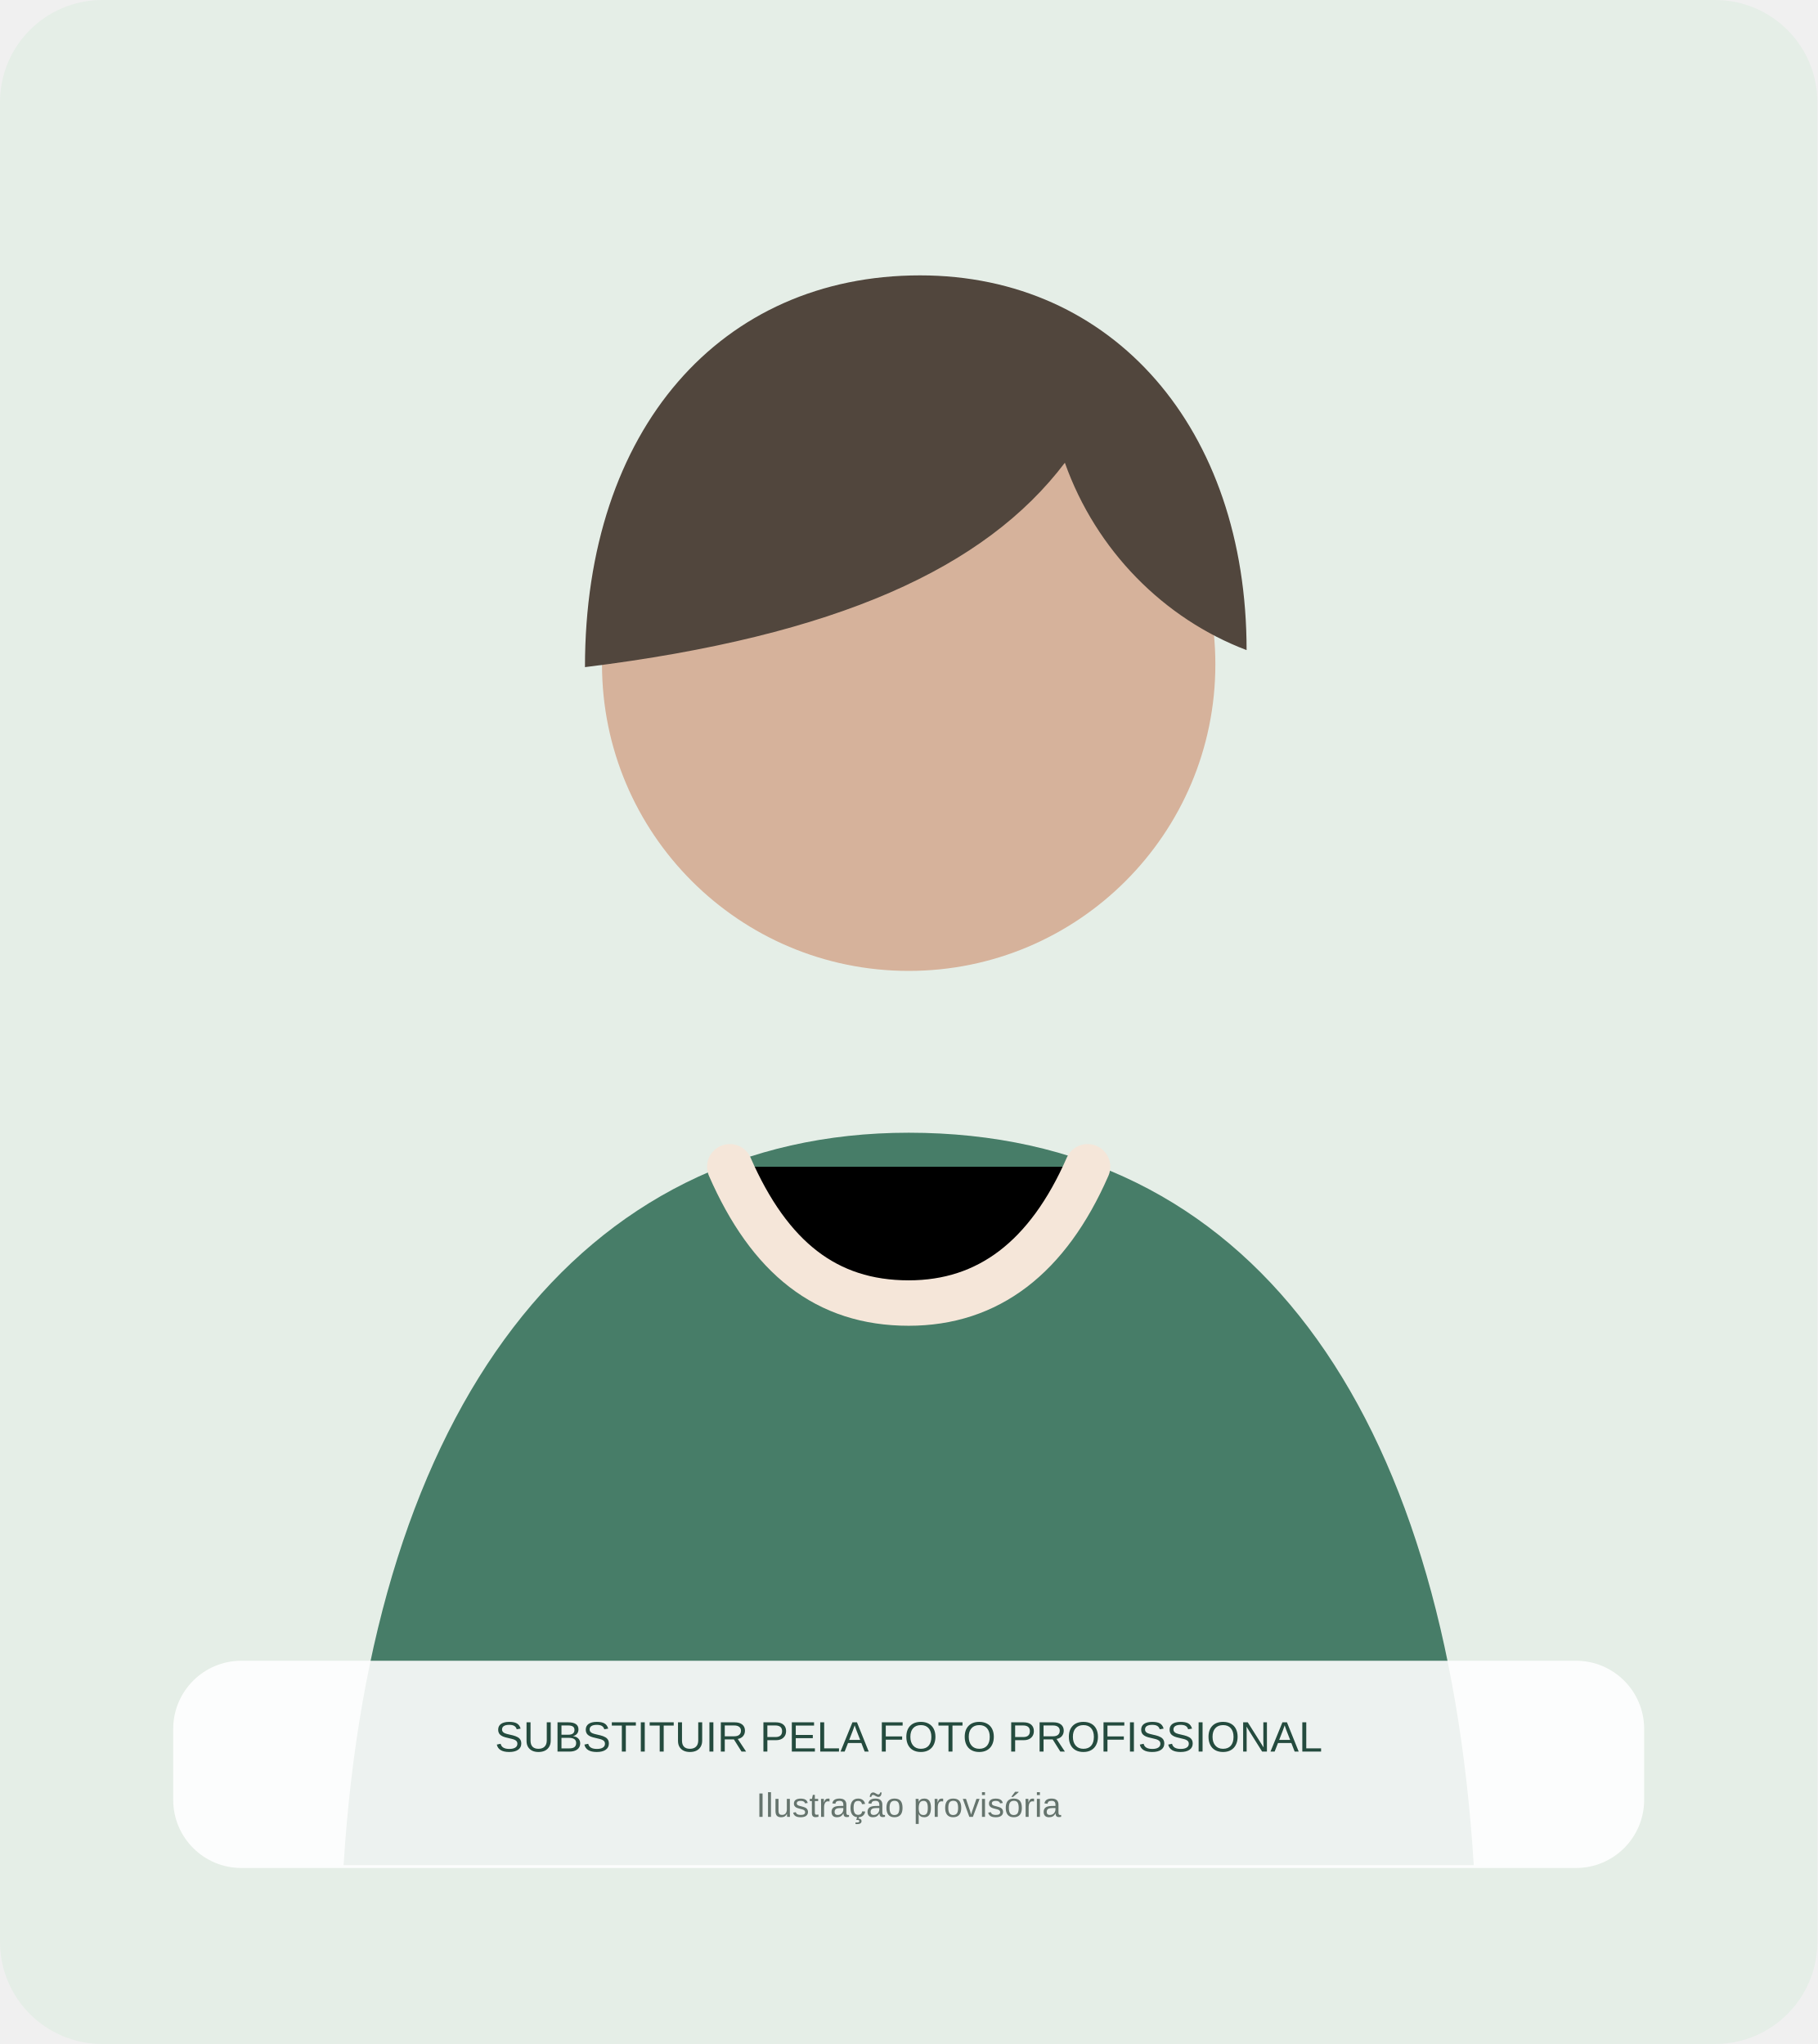
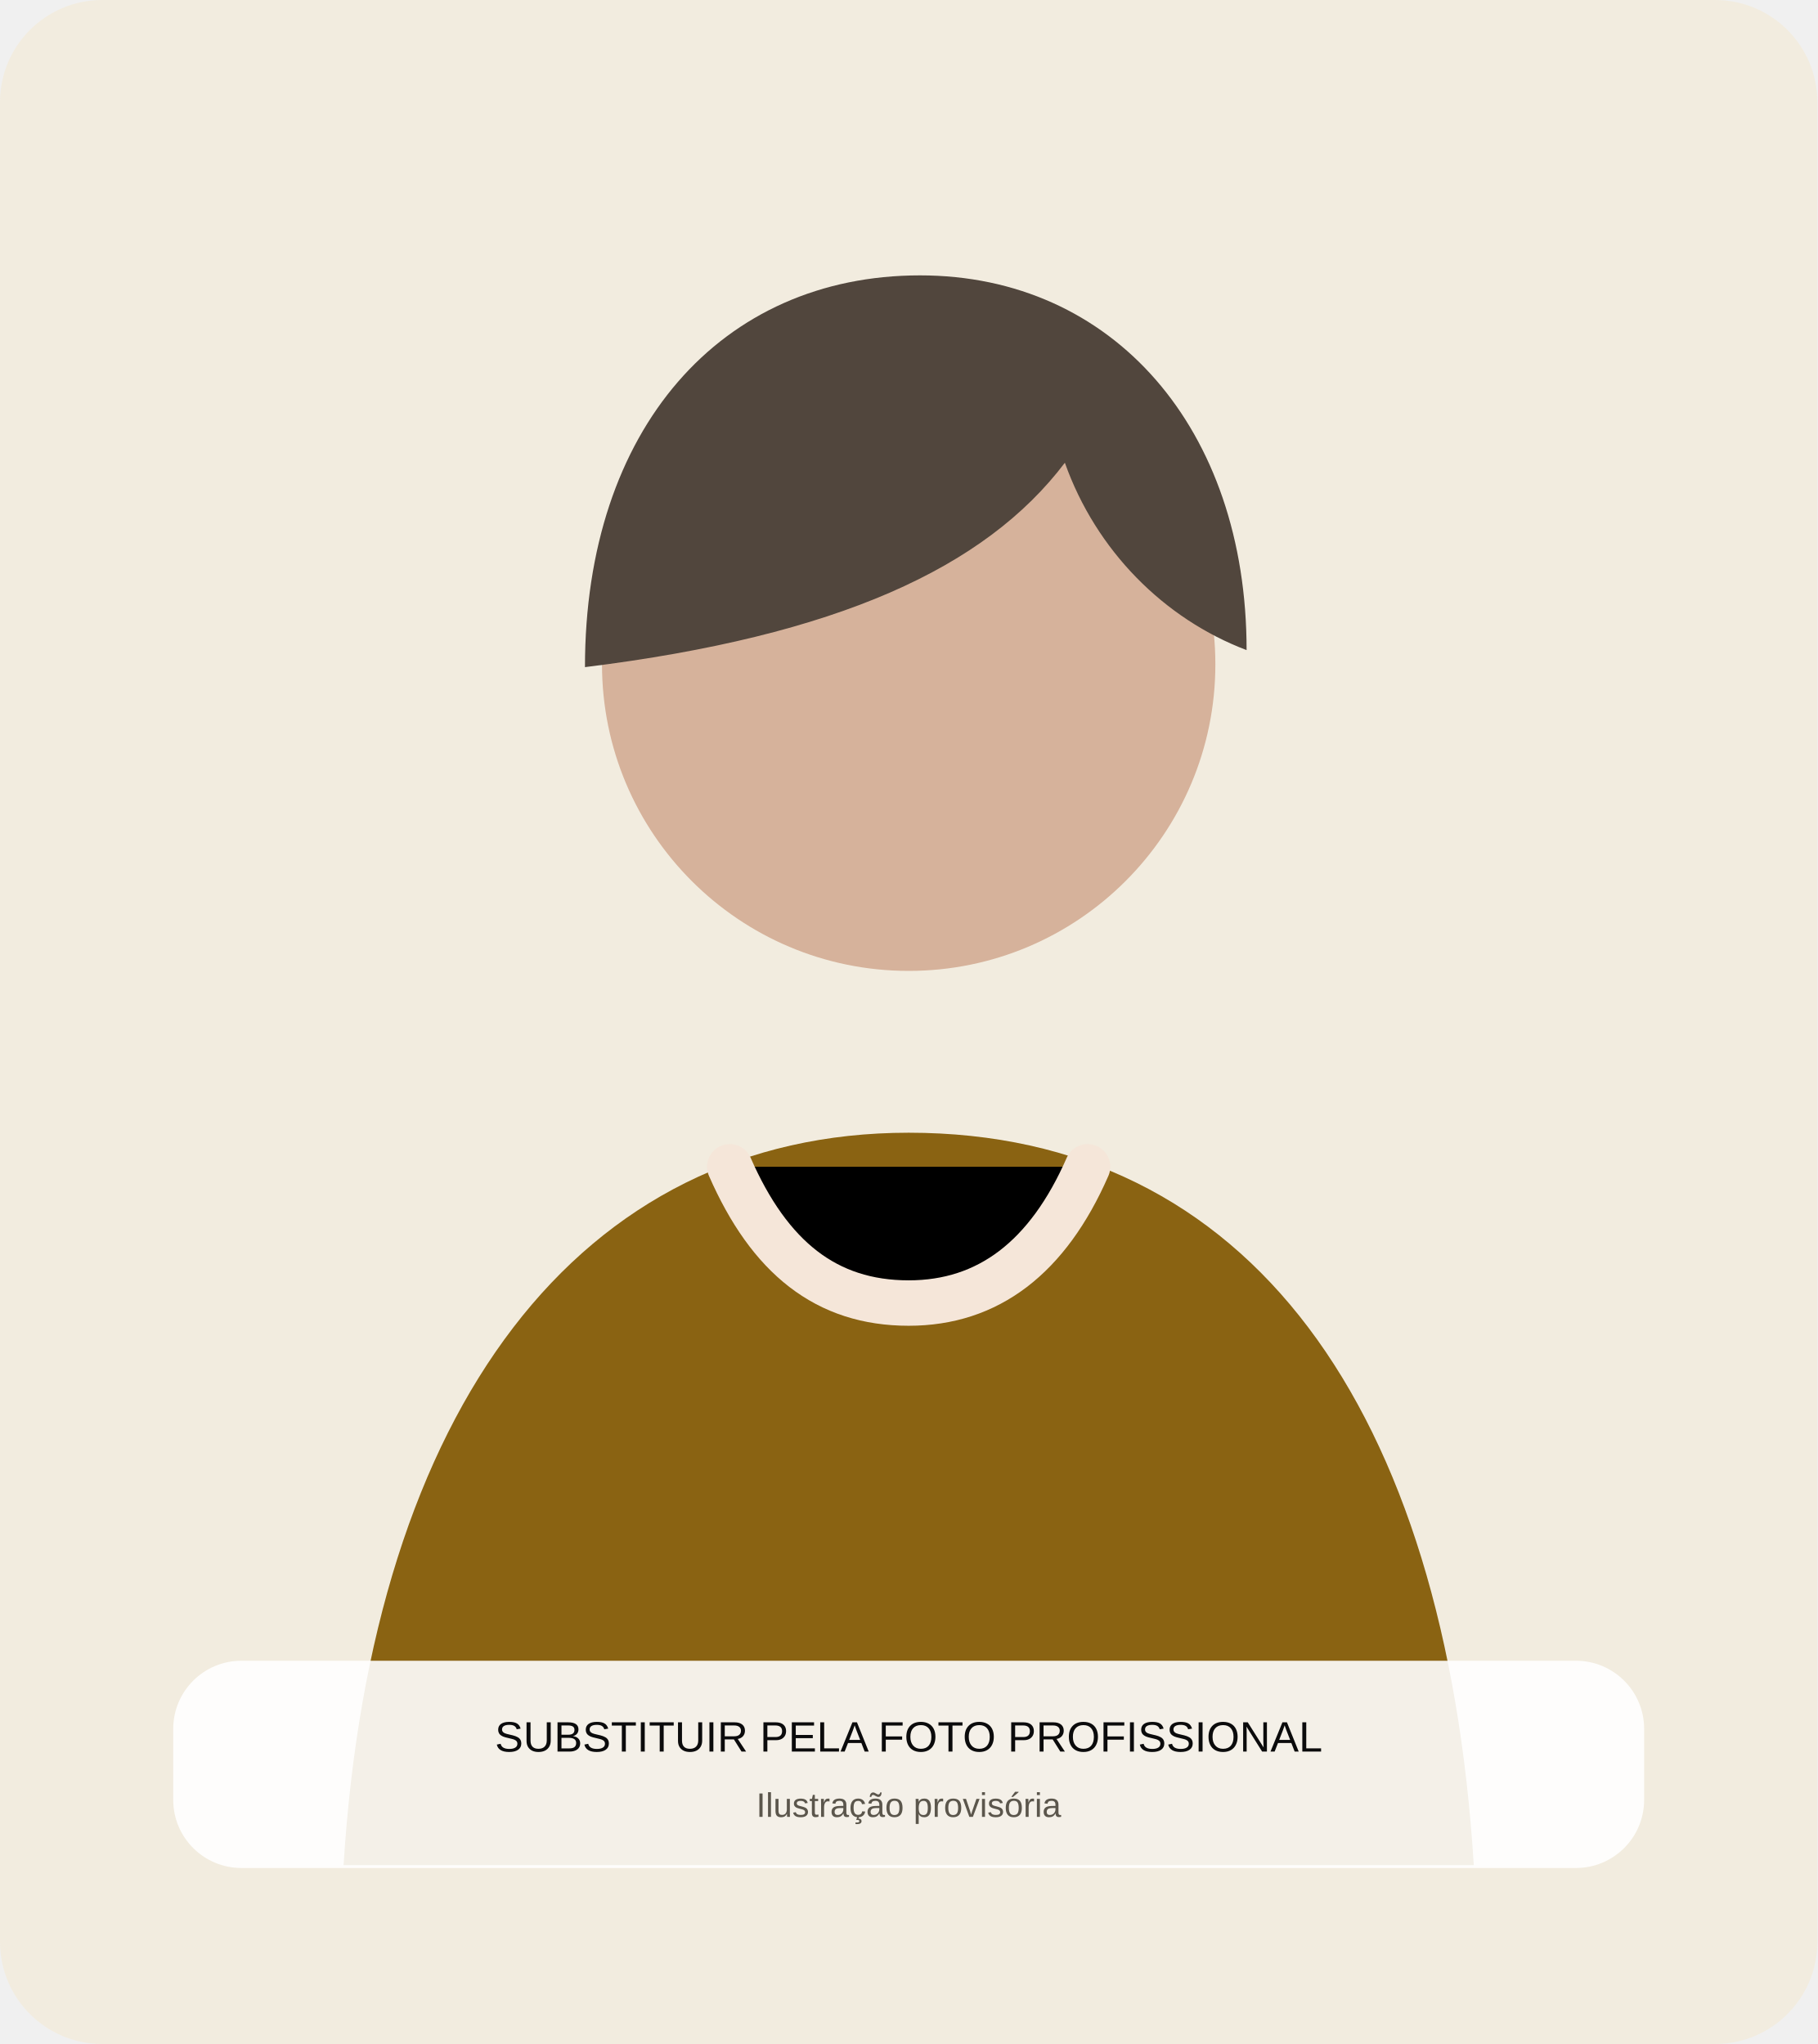
<svg xmlns="http://www.w3.org/2000/svg" viewBox="0 0 640 720">
-   <rect width="640" height="720" rx="36" fill="#E5EEE7" />
+   <rect width="640" height="720" rx="36" fill="#F2ECDF" />
  <circle cx="320" cy="234" r="108" fill="#D6B29B" />
  <path d="M206 235c0-84 48-138 118-138 68 0 115 54 115 132-29-11-53-35-64-66-28 37-80 61-169 72Z" fill="#51463D" />
-   <path d="M121 657c10-161 83-258 199-258 120 0 189 97 199 258H121Z" fill="#477D68" />
+   <path d="M121 657c10-161 83-258 199-258 120 0 189 97 199 258H121Z" fill="#8A6312" />
  <path d="M257 411c14 32 34 48 63 48 28 0 49-16 63-48" stroke="#F5E6D9" stroke-width="16" stroke-linecap="round" />
  <rect x="61" y="585" width="518" height="73" rx="24" fill="#fff" fill-opacity=".9" />
-   <text x="320" y="617" text-anchor="middle" font-family="Arial,sans-serif" font-size="15" fill="#244B3E">SUBSTITUIR PELA FOTO PROFISSIONAL</text>
-   <text x="320" y="640" text-anchor="middle" font-family="Arial,sans-serif" font-size="12" fill="#65746D">Ilustração provisória</text>
+   <text x="320" y="617" text-anchor="middle" font-family="Arial,sans-serif" font-size="15" fill="#0B0B0C">SUBSTITUIR PELA FOTO PROFISSIONAL</text>
+   <text x="320" y="640" text-anchor="middle" font-family="Arial,sans-serif" font-size="12" fill="#5B564C">Ilustração provisória</text>
</svg>
